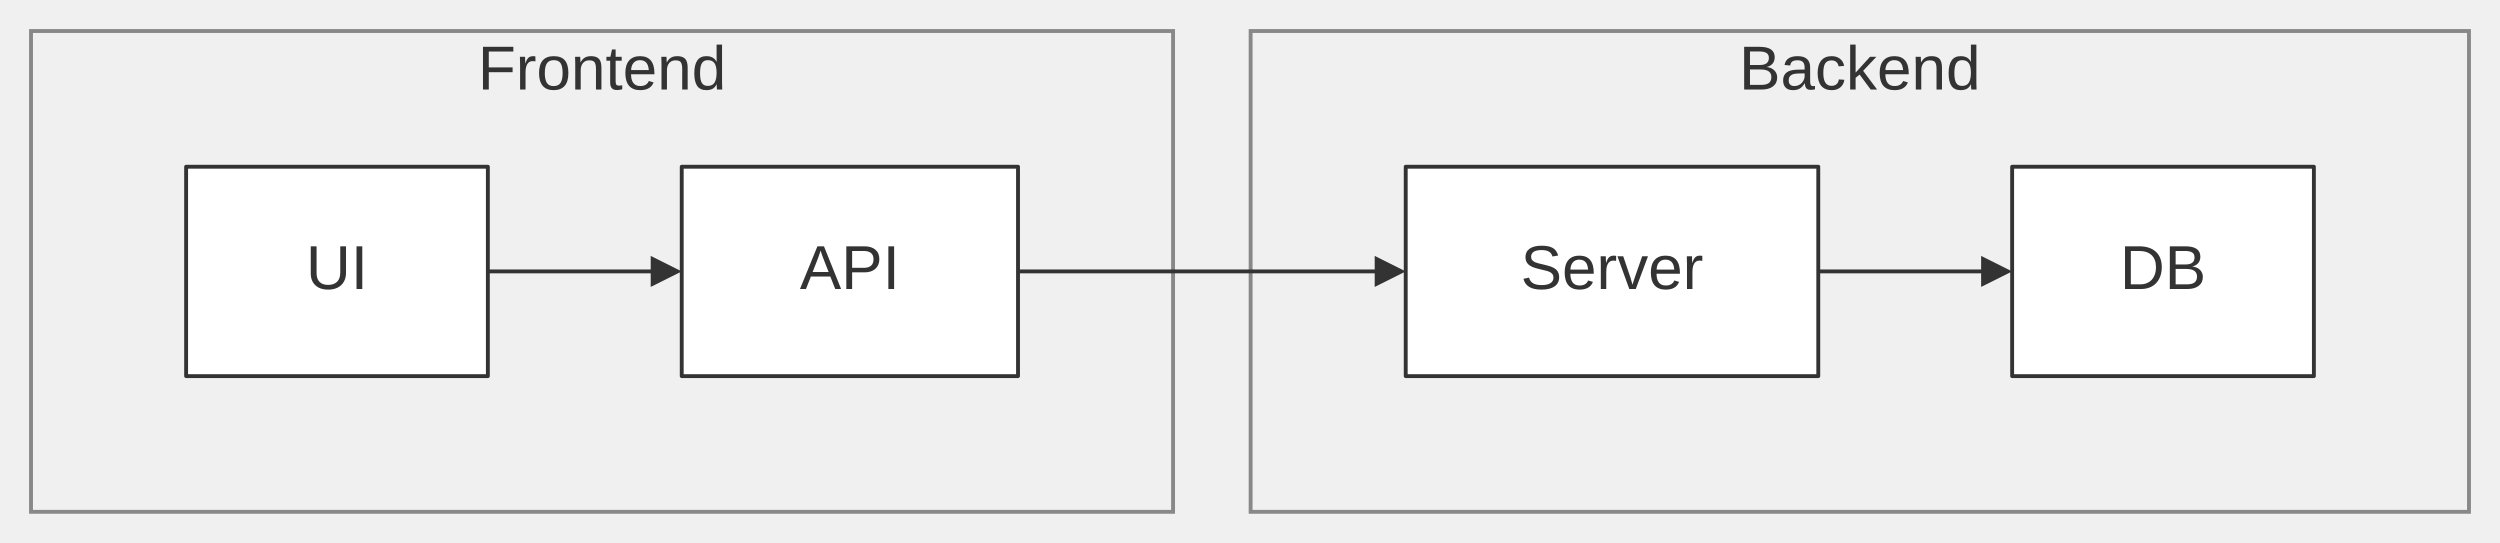
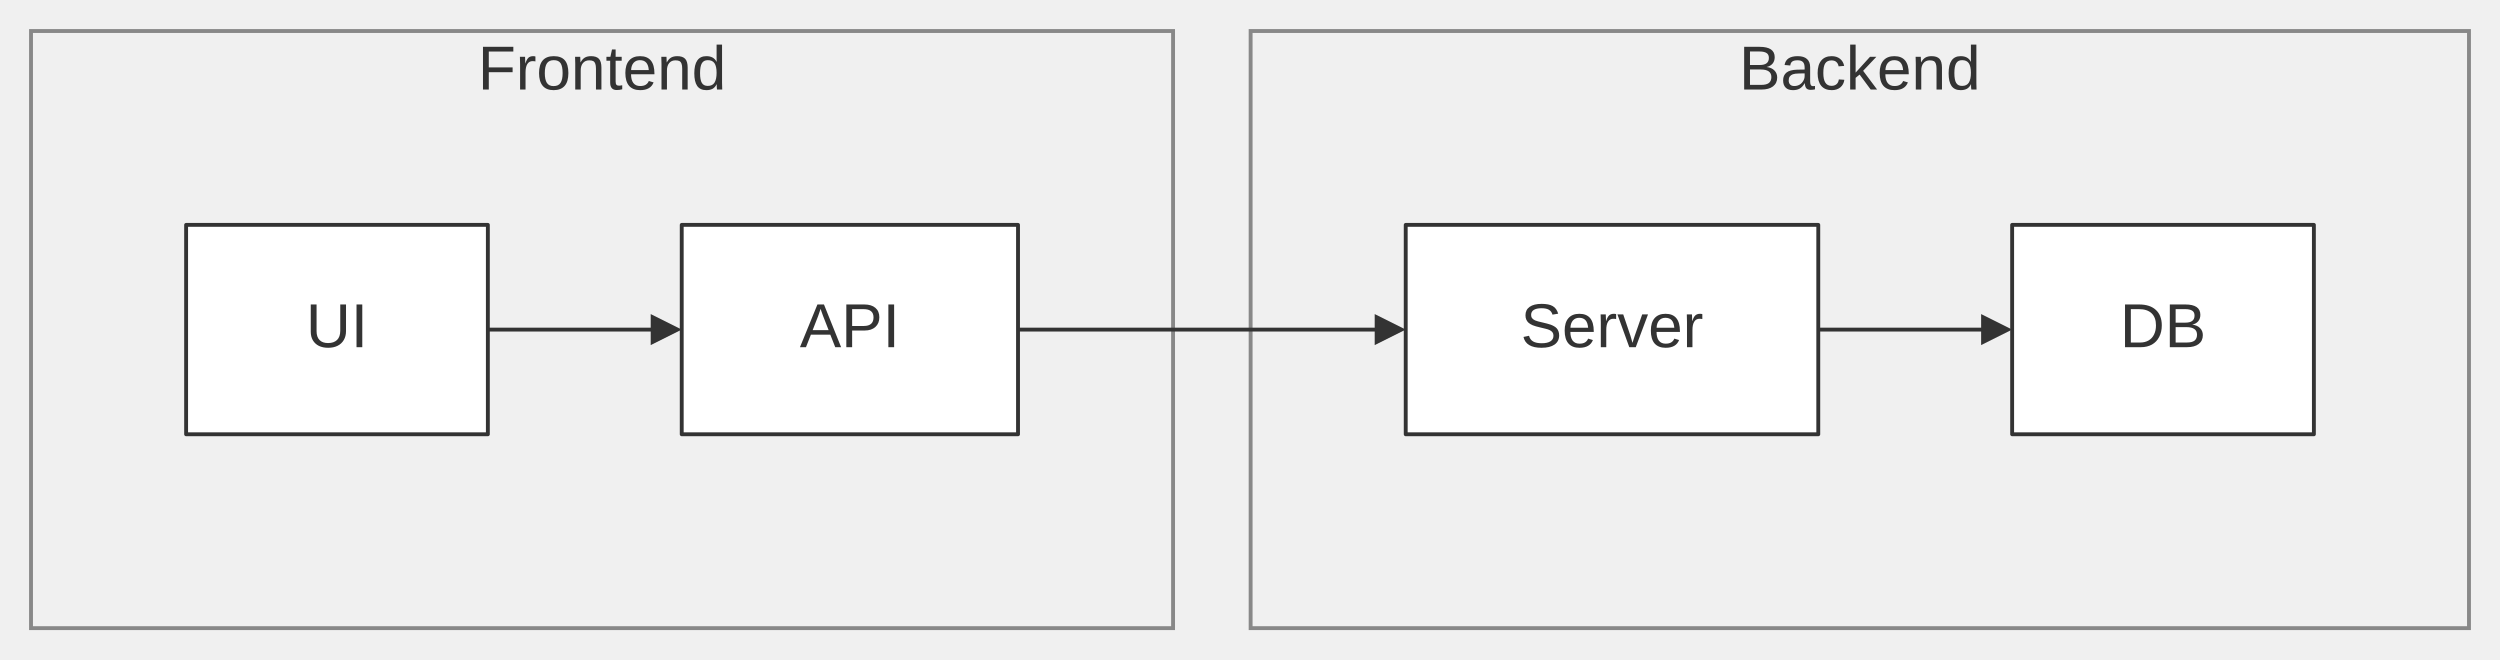
- <svg xmlns="http://www.w3.org/2000/svg" width="100%" viewBox="0 0 644.76 140.00" style="max-width: 644.76px; background-color: transparent;" font-family="&quot;trebuchet ms&quot;, verdana, arial, sans-serif" font-size="16.00">
+ <svg xmlns="http://www.w3.org/2000/svg" width="100%" viewBox="0 0 644.76 170.00" style="max-width: 644.76px; background-color: transparent;" font-family="&quot;trebuchet ms&quot;, verdana, arial, sans-serif" font-size="16.00">
  <defs>
    <marker id="arrowhead" viewBox="0 0 10.00 10.00" refX="5.00" refY="5.00" markerWidth="8.00" markerHeight="8.00" orient="auto-start-reverse" markerUnits="userSpaceOnUse">
      <path d="M 0 0 L 10.00 5.00 L 0 10.00 z" fill="#333" />
    </marker>
  </defs>
-   <g transform="translate(15.00,0.00)">
+   <g transform="translate(15.00,15.00)">
    <g class="clusters">
-       <rect class="subgraph" x="-7.00" y="8.00" width="294.54" height="124.00" fill="none" stroke="#888" stroke-width="1.00" />
-       <text x="140.27" y="12.00" text-anchor="middle" dominant-baseline="hanging" fill="#333">Frontend</text>
-       <rect class="subgraph" x="307.54" y="8.00" width="314.22" height="124.00" fill="none" stroke="#888" stroke-width="1.00" />
-       <text x="464.65" y="12.00" text-anchor="middle" dominant-baseline="hanging" fill="#333">Backend</text>
+       <rect class="subgraph" x="-7.00" y="-7.00" width="294.54" height="154.00" fill="none" stroke="#888" stroke-width="1.00" />
+       <text x="140.27" y="-3.00" text-anchor="middle" dominant-baseline="hanging" fill="#333">Frontend</text>
+       <rect class="subgraph" x="307.54" y="-7.00" width="314.22" height="154.00" fill="none" stroke="#888" stroke-width="1.00" />
+       <text x="464.65" y="-3.00" text-anchor="middle" dominant-baseline="hanging" fill="#333">Backend</text>
    </g>
    <g class="edgePaths">
      <path d="M110.82,70.00 L114.98,70.00 C119.15,70.00 127.48,70.00 135.15,70.00 C142.82,70.00 149.82,70.00 153.32,70.00 L156.82,70.00" stroke="#333" stroke-width="1.00" fill="none" stroke-linecap="round" stroke-linejoin="round" marker-end="url(#arrowhead)" />
      <path d="M453.94,70.00 L458.11,70.00 C462.28,70.00 470.61,70.00 478.28,70.00 C485.94,70.00 492.94,70.00 496.44,70.00 L499.94,70.00" stroke="#333" stroke-width="1.00" fill="none" stroke-linecap="round" stroke-linejoin="round" marker-end="url(#arrowhead)" />
      <path d="M247.54,70.00 L251.71,70.00 C255.88,70.00 264.21,70.00 272.54,70.00 C280.88,70.00 289.21,70.00 297.54,70.00 C305.88,70.00 314.21,70.00 321.88,70.00 C329.54,70.00 336.54,70.00 340.04,70.00 L343.54,70.00" stroke="#333" stroke-width="1.00" fill="none" stroke-linecap="round" stroke-linejoin="round" marker-end="url(#arrowhead)" />
    </g>
    <g class="edgeLabels">
    </g>
    <g class="nodes">
      <rect x="33.00" y="43.00" width="77.82" height="54.00" fill="white" stroke="#333" stroke-width="1.00" stroke-linejoin="round" />
      <text x="71.91" y="70.00" text-anchor="middle" dominant-baseline="middle" fill="#333">UI</text>
      <rect x="160.82" y="43.00" width="86.73" height="54.00" fill="white" stroke="#333" stroke-width="1.00" stroke-linejoin="round" />
      <text x="204.18" y="70.00" text-anchor="middle" dominant-baseline="middle" fill="#333">API</text>
      <rect x="347.54" y="43.00" width="106.40" height="54.00" fill="white" stroke="#333" stroke-width="1.00" stroke-linejoin="round" />
      <text x="400.74" y="70.00" text-anchor="middle" dominant-baseline="middle" fill="#333">Server</text>
      <rect x="503.94" y="43.00" width="77.82" height="54.00" fill="white" stroke="#333" stroke-width="1.00" stroke-linejoin="round" />
      <text x="542.85" y="70.00" text-anchor="middle" dominant-baseline="middle" fill="#333">DB</text>
    </g>
  </g>
</svg>
